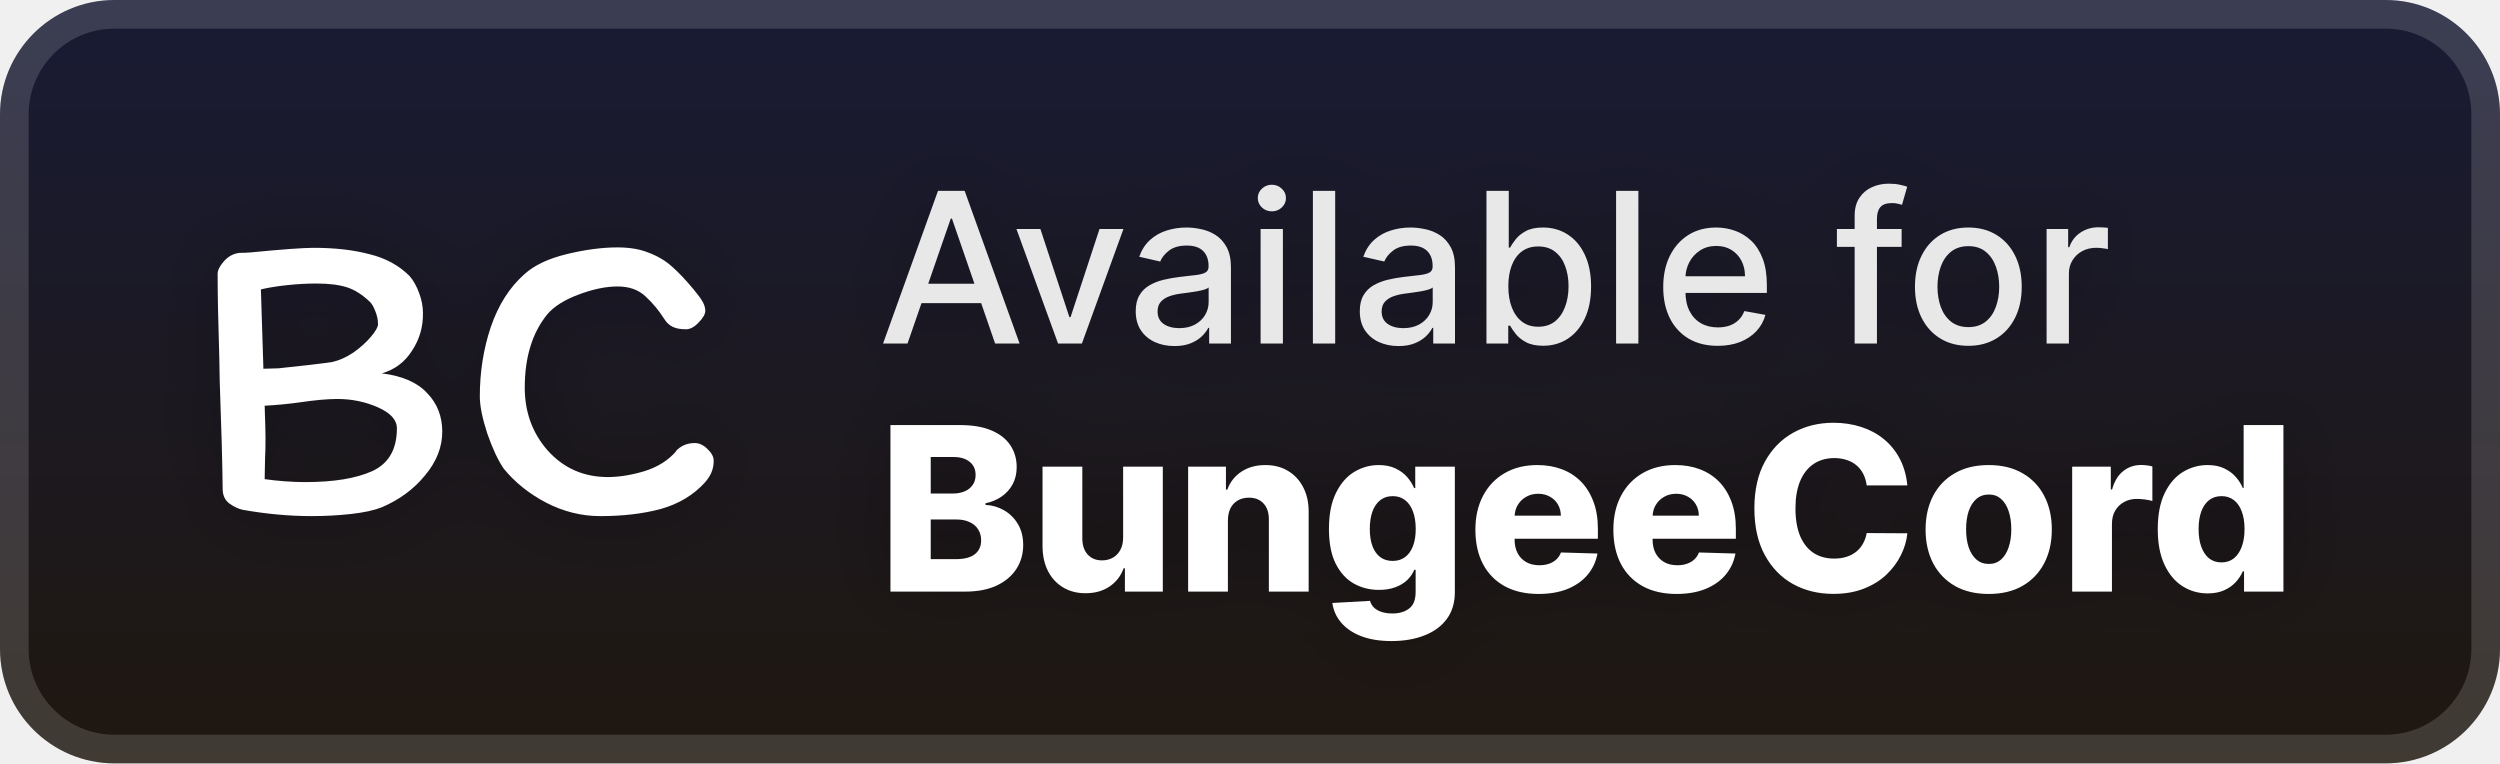
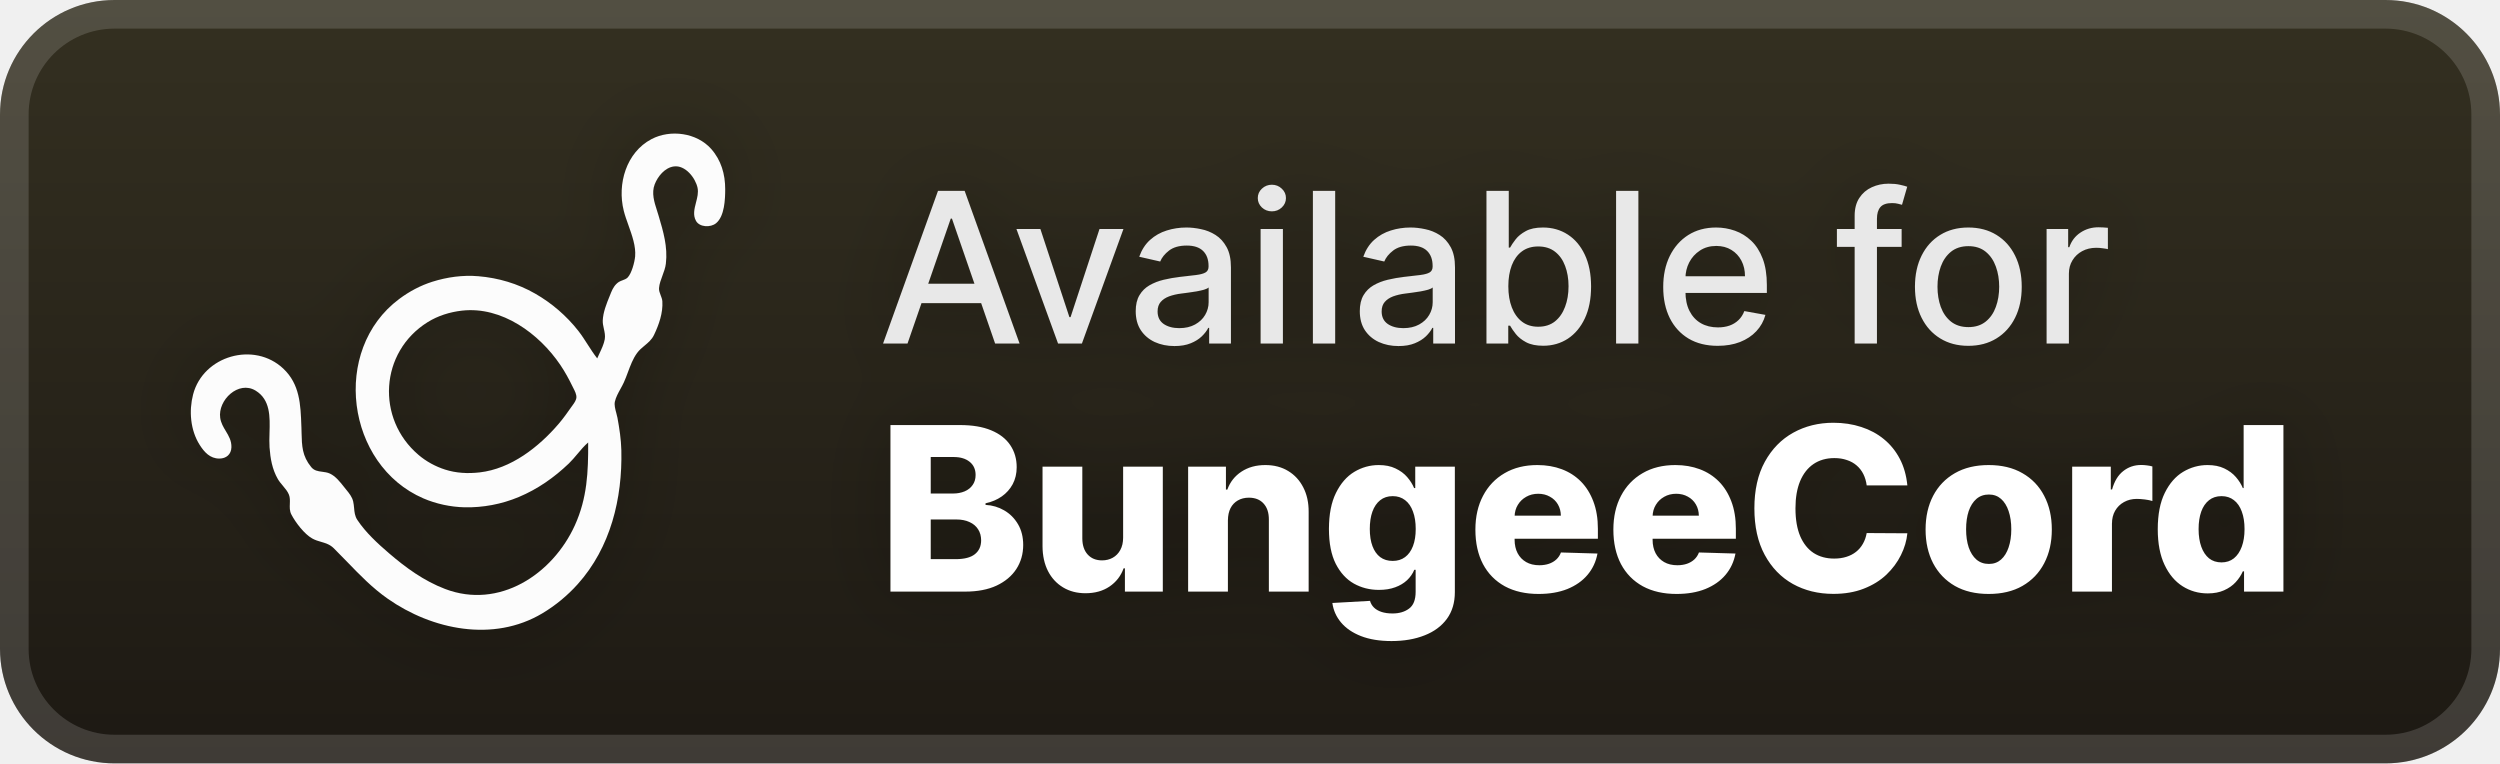
<svg xmlns="http://www.w3.org/2000/svg" width="131" height="40" viewBox="0 0 131 40" fill="none">
  <rect x="-0" y="-6.10352e-05" width="131" height="40" rx="6" fill="url(#paint0_linear_31_6)" />
  <g filter="url(#filter0_d_31_6)">
-     <path d="M20.006 19.564C21.077 19.696 21.869 20.041 22.382 20.598C22.91 21.141 23.174 21.815 23.174 22.622C23.174 23.429 22.873 24.191 22.272 24.91C21.685 25.629 20.93 26.186 20.006 26.582C19.595 26.743 19.053 26.861 18.378 26.934C17.718 27.007 17.036 27.044 16.332 27.044C15.159 27.044 13.956 26.934 12.724 26.714C12.504 26.67 12.269 26.56 12.02 26.384C11.785 26.208 11.668 25.951 11.668 25.614C11.653 24.265 11.602 22.387 11.514 19.982L11.492 18.772C11.433 16.895 11.404 15.421 11.404 14.35C11.404 14.159 11.514 13.939 11.734 13.69C11.969 13.426 12.247 13.279 12.57 13.25C12.761 13.25 12.944 13.243 13.12 13.228C14.777 13.067 15.885 12.986 16.442 12.986C17.542 12.986 18.51 13.096 19.346 13.316C20.197 13.521 20.901 13.903 21.458 14.46C21.663 14.695 21.832 14.995 21.964 15.362C22.096 15.714 22.162 16.059 22.162 16.396C22.177 17.115 21.986 17.775 21.59 18.376C21.209 18.977 20.681 19.373 20.006 19.564ZM16.574 14.856C16.075 14.856 15.555 14.885 15.012 14.944C14.484 15.003 14.037 15.076 13.67 15.164L13.802 19.322L14.594 19.3C15.87 19.168 16.809 19.058 17.41 18.97C17.791 18.882 18.165 18.713 18.532 18.464C18.899 18.2 19.199 17.929 19.434 17.65C19.683 17.357 19.808 17.137 19.808 16.99C19.808 16.77 19.764 16.55 19.676 16.33C19.588 16.095 19.493 15.927 19.39 15.824C18.994 15.443 18.591 15.186 18.18 15.054C17.769 14.922 17.234 14.856 16.574 14.856ZM13.868 25.108C14.616 25.211 15.327 25.262 16.002 25.262C17.483 25.262 18.649 25.071 19.5 24.69C20.365 24.294 20.798 23.546 20.798 22.446C20.798 22.006 20.468 21.639 19.808 21.346C19.148 21.053 18.437 20.906 17.674 20.906C17.161 20.906 16.508 20.965 15.716 21.082C15.085 21.17 14.469 21.229 13.868 21.258C13.897 22.138 13.912 22.695 13.912 22.93C13.912 23.385 13.905 23.729 13.89 23.964L13.868 25.108ZM36.363 15.186C36.583 15.45 36.737 15.663 36.825 15.824C36.913 15.985 36.957 16.139 36.957 16.286C36.957 16.462 36.839 16.667 36.605 16.902C36.385 17.137 36.165 17.254 35.945 17.254C35.651 17.254 35.417 17.21 35.241 17.122C35.065 17.034 34.918 16.895 34.801 16.704C34.522 16.264 34.199 15.875 33.833 15.538C33.466 15.186 32.975 15.01 32.359 15.01C31.757 15.01 31.083 15.149 30.335 15.428C29.587 15.707 29.037 16.051 28.685 16.462C27.893 17.43 27.497 18.713 27.497 20.312C27.497 21.588 27.893 22.681 28.685 23.59C29.521 24.529 30.577 24.998 31.853 24.998C32.439 24.998 33.077 24.895 33.767 24.69C34.471 24.47 35.028 24.118 35.439 23.634H35.417C35.681 23.355 36.011 23.216 36.407 23.216C36.641 23.216 36.861 23.319 37.067 23.524C37.287 23.729 37.397 23.935 37.397 24.14C37.397 24.36 37.36 24.558 37.287 24.734C37.228 24.895 37.111 25.079 36.935 25.284C36.333 25.944 35.563 26.406 34.625 26.67C33.701 26.919 32.645 27.044 31.457 27.044C30.474 27.044 29.528 26.809 28.619 26.34C27.724 25.871 26.983 25.277 26.397 24.558C26.103 24.133 25.817 23.524 25.539 22.732C25.275 21.925 25.143 21.273 25.143 20.774C25.143 19.498 25.333 18.288 25.715 17.144C26.111 15.985 26.697 15.061 27.475 14.372C27.988 13.903 28.729 13.551 29.697 13.316C30.665 13.081 31.552 12.964 32.359 12.964C33.004 12.964 33.554 13.059 34.009 13.25C34.478 13.426 34.881 13.668 35.219 13.976C35.556 14.269 35.937 14.673 36.363 15.186Z" fill="white" />
+     <path fill-rule="evenodd" clip-rule="evenodd" d="M30.795 18.055C30.954 18.302 31.113 18.55 31.294 18.78C31.332 18.689 31.376 18.597 31.42 18.504C31.531 18.267 31.647 18.022 31.691 17.773C31.723 17.59 31.684 17.412 31.644 17.232C31.612 17.088 31.58 16.944 31.585 16.798C31.601 16.361 31.785 15.908 31.954 15.495C31.978 15.435 32.002 15.376 32.025 15.319C32.11 15.107 32.236 14.895 32.434 14.771C32.491 14.736 32.557 14.711 32.623 14.687C32.719 14.651 32.816 14.615 32.887 14.544C33.101 14.326 33.256 13.73 33.282 13.431C33.326 12.908 33.123 12.342 32.93 11.8C32.836 11.538 32.744 11.282 32.684 11.039C32.336 9.647 32.812 7.986 34.141 7.289C35.13 6.77 36.509 6.955 37.261 7.799C37.79 8.393 38 9.128 38 9.907C38 10.432 37.971 11.336 37.516 11.701C37.232 11.929 36.659 11.912 36.47 11.573C36.301 11.27 36.386 10.942 36.471 10.612C36.538 10.354 36.605 10.095 36.553 9.844C36.443 9.32 35.907 8.639 35.311 8.721C34.838 8.785 34.469 9.239 34.307 9.655C34.129 10.111 34.283 10.59 34.429 11.044C34.456 11.127 34.482 11.21 34.506 11.291L34.512 11.31C34.759 12.142 34.993 12.932 34.892 13.808C34.868 14.024 34.79 14.233 34.713 14.44C34.631 14.658 34.55 14.875 34.532 15.098C34.522 15.223 34.57 15.346 34.618 15.471C34.659 15.576 34.7 15.682 34.707 15.791C34.744 16.399 34.529 17.008 34.269 17.553C34.151 17.799 33.965 17.953 33.778 18.108C33.639 18.223 33.498 18.34 33.383 18.497C33.167 18.79 33.032 19.154 32.9 19.51C32.832 19.691 32.766 19.871 32.689 20.038C32.638 20.15 32.576 20.263 32.513 20.377C32.393 20.594 32.271 20.816 32.219 21.045C32.179 21.223 32.24 21.445 32.295 21.649C32.319 21.736 32.342 21.82 32.355 21.895C32.456 22.449 32.545 23.031 32.558 23.594C32.618 26.115 31.997 28.69 30.271 30.611C29.736 31.207 29.105 31.729 28.416 32.14C25.854 33.668 22.646 33.003 20.319 31.374C19.513 30.81 18.853 30.127 18.185 29.436C17.957 29.2 17.729 28.964 17.493 28.731C17.287 28.527 17.06 28.461 16.827 28.393C16.674 28.349 16.519 28.304 16.365 28.218C15.949 27.988 15.486 27.379 15.269 26.961C15.172 26.774 15.18 26.582 15.188 26.393C15.194 26.232 15.2 26.073 15.141 25.922C15.075 25.753 14.947 25.601 14.819 25.449C14.724 25.336 14.629 25.224 14.56 25.104C14.264 24.592 14.165 24.019 14.124 23.437C14.108 23.202 14.115 22.948 14.123 22.687C14.148 21.844 14.175 20.942 13.392 20.467C12.495 19.923 11.405 20.969 11.538 21.895C11.577 22.165 11.705 22.378 11.832 22.589C11.985 22.843 12.135 23.093 12.126 23.437C12.115 23.805 11.861 24.028 11.494 24.029C11.008 24.03 10.705 23.693 10.463 23.311C9.976 22.544 9.894 21.534 10.119 20.668C10.647 18.64 13.317 17.873 14.847 19.318C15.712 20.135 15.751 21.204 15.79 22.304C15.792 22.336 15.793 22.367 15.794 22.398C15.798 22.5 15.8 22.599 15.802 22.694C15.818 23.359 15.83 23.892 16.306 24.474C16.462 24.666 16.666 24.692 16.878 24.72C17.012 24.737 17.15 24.754 17.282 24.814C17.58 24.95 17.813 25.245 18.023 25.511C18.067 25.566 18.109 25.62 18.151 25.671C18.298 25.849 18.449 26.04 18.504 26.269C18.532 26.386 18.543 26.504 18.554 26.62C18.573 26.835 18.593 27.046 18.724 27.244C19.155 27.897 19.791 28.482 20.382 28.989C21.273 29.755 22.216 30.439 23.323 30.862C26.151 31.942 28.954 30.102 30.123 27.527C30.772 26.098 30.829 24.719 30.82 23.185C30.614 23.36 30.436 23.573 30.258 23.785C30.113 23.958 29.968 24.131 29.808 24.285C29.033 25.027 28.174 25.628 27.182 26.044C26.289 26.418 25.306 26.605 24.336 26.582C23.609 26.565 22.851 26.402 22.185 26.115C18.139 24.367 17.335 18.342 20.92 15.666C21.448 15.272 22.03 14.961 22.659 14.762C23.435 14.518 24.253 14.406 25.063 14.474C26.112 14.561 27.121 14.86 28.036 15.382C28.902 15.875 29.685 16.55 30.299 17.332C30.48 17.563 30.638 17.809 30.795 18.055ZM22.406 16.882C22.947 16.544 23.576 16.348 24.209 16.277C26.299 16.041 28.257 17.487 29.364 19.126C29.609 19.487 29.814 19.867 30.005 20.259C30.018 20.286 30.032 20.314 30.047 20.343C30.124 20.492 30.213 20.667 30.204 20.825C30.195 20.972 30.092 21.115 30.003 21.238C29.988 21.258 29.974 21.278 29.96 21.297C29.743 21.608 29.521 21.921 29.274 22.21C28.232 23.426 26.779 24.568 25.127 24.755C24.523 24.823 23.906 24.794 23.324 24.607C22.818 24.445 22.335 24.182 21.932 23.839C19.699 21.944 19.896 18.45 22.406 16.882Z" fill="#FCFCFC" />
  </g>
  <g filter="url(#filter1_d_31_6)">
    <path d="M47.554 18H46.273L49.152 10H50.547L53.425 18H52.144L49.882 11.453H49.82L47.554 18ZM47.769 14.867H51.925V15.883H47.769V14.867ZM58.868 12L56.692 18H55.442L53.262 12H54.516L56.036 16.617H56.098L57.614 12H58.868ZM61.54 18.133C61.16 18.133 60.816 18.062 60.508 17.922C60.201 17.779 59.958 17.572 59.778 17.301C59.601 17.03 59.512 16.698 59.512 16.305C59.512 15.966 59.577 15.687 59.708 15.469C59.838 15.25 60.014 15.077 60.235 14.949C60.456 14.822 60.704 14.725 60.977 14.66C61.251 14.595 61.529 14.546 61.813 14.512C62.172 14.47 62.464 14.436 62.688 14.41C62.912 14.381 63.075 14.336 63.176 14.273C63.278 14.211 63.329 14.109 63.329 13.969V13.941C63.329 13.6 63.232 13.336 63.04 13.148C62.85 12.961 62.566 12.867 62.188 12.867C61.795 12.867 61.485 12.954 61.258 13.129C61.035 13.301 60.88 13.492 60.794 13.703L59.696 13.453C59.826 13.088 60.016 12.794 60.266 12.57C60.519 12.344 60.809 12.18 61.137 12.078C61.465 11.974 61.81 11.922 62.172 11.922C62.412 11.922 62.666 11.95 62.934 12.008C63.205 12.062 63.458 12.164 63.692 12.312C63.929 12.461 64.123 12.673 64.274 12.949C64.425 13.223 64.501 13.578 64.501 14.016V18H63.36V17.18H63.313C63.238 17.331 63.124 17.479 62.973 17.625C62.822 17.771 62.628 17.892 62.391 17.988C62.154 18.085 61.87 18.133 61.54 18.133ZM61.794 17.195C62.117 17.195 62.392 17.131 62.622 17.004C62.853 16.876 63.029 16.71 63.149 16.504C63.271 16.296 63.333 16.073 63.333 15.836V15.062C63.291 15.104 63.21 15.143 63.09 15.18C62.973 15.213 62.839 15.243 62.688 15.27C62.537 15.293 62.39 15.315 62.247 15.336C62.103 15.354 61.984 15.37 61.887 15.383C61.661 15.411 61.454 15.46 61.266 15.527C61.081 15.595 60.933 15.693 60.821 15.82C60.712 15.945 60.657 16.112 60.657 16.32C60.657 16.609 60.764 16.828 60.977 16.977C61.191 17.122 61.463 17.195 61.794 17.195ZM66.056 18V12H67.224V18H66.056ZM66.646 11.074C66.443 11.074 66.269 11.006 66.123 10.871C65.979 10.733 65.908 10.569 65.908 10.379C65.908 10.186 65.979 10.022 66.123 9.887C66.269 9.749 66.443 9.68 66.646 9.68C66.849 9.68 67.022 9.749 67.166 9.887C67.311 10.022 67.384 10.186 67.384 10.379C67.384 10.569 67.311 10.733 67.166 10.871C67.022 11.006 66.849 11.074 66.646 11.074ZM69.963 10V18H68.796V10H69.963ZM73.281 18.133C72.901 18.133 72.557 18.062 72.25 17.922C71.942 17.779 71.699 17.572 71.519 17.301C71.342 17.03 71.254 16.698 71.254 16.305C71.254 15.966 71.319 15.687 71.449 15.469C71.579 15.25 71.755 15.077 71.976 14.949C72.198 14.822 72.445 14.725 72.718 14.66C72.992 14.595 73.27 14.546 73.554 14.512C73.914 14.47 74.205 14.436 74.429 14.41C74.653 14.381 74.816 14.336 74.918 14.273C75.019 14.211 75.07 14.109 75.07 13.969V13.941C75.07 13.6 74.974 13.336 74.781 13.148C74.591 12.961 74.307 12.867 73.929 12.867C73.536 12.867 73.226 12.954 73 13.129C72.776 13.301 72.621 13.492 72.535 13.703L71.437 13.453C71.567 13.088 71.757 12.794 72.007 12.57C72.26 12.344 72.55 12.18 72.879 12.078C73.207 11.974 73.552 11.922 73.914 11.922C74.153 11.922 74.407 11.95 74.675 12.008C74.946 12.062 75.199 12.164 75.433 12.312C75.67 12.461 75.864 12.673 76.015 12.949C76.166 13.223 76.242 13.578 76.242 14.016V18H75.101V17.18H75.054C74.979 17.331 74.865 17.479 74.715 17.625C74.563 17.771 74.369 17.892 74.132 17.988C73.895 18.085 73.612 18.133 73.281 18.133ZM73.535 17.195C73.858 17.195 74.134 17.131 74.363 17.004C74.595 16.876 74.77 16.71 74.89 16.504C75.013 16.296 75.074 16.073 75.074 15.836V15.062C75.032 15.104 74.951 15.143 74.832 15.18C74.715 15.213 74.58 15.243 74.429 15.27C74.278 15.293 74.131 15.315 73.988 15.336C73.845 15.354 73.725 15.37 73.629 15.383C73.402 15.411 73.195 15.46 73.007 15.527C72.823 15.595 72.674 15.693 72.562 15.82C72.453 15.945 72.398 16.112 72.398 16.32C72.398 16.609 72.505 16.828 72.718 16.977C72.932 17.122 73.204 17.195 73.535 17.195ZM77.891 18V10H79.059V12.973H79.129C79.197 12.848 79.295 12.703 79.422 12.539C79.55 12.375 79.727 12.232 79.954 12.109C80.18 11.984 80.48 11.922 80.852 11.922C81.337 11.922 81.769 12.044 82.149 12.289C82.529 12.534 82.827 12.887 83.044 13.348C83.262 13.809 83.372 14.363 83.372 15.012C83.372 15.66 83.264 16.216 83.047 16.68C82.831 17.141 82.534 17.496 82.157 17.746C81.779 17.993 81.348 18.117 80.864 18.117C80.499 18.117 80.201 18.056 79.969 17.933C79.74 17.811 79.561 17.668 79.43 17.504C79.3 17.34 79.2 17.194 79.129 17.066H79.032V18H77.891ZM79.036 15C79.036 15.422 79.097 15.792 79.219 16.109C79.342 16.427 79.519 16.676 79.751 16.855C79.982 17.032 80.266 17.121 80.602 17.121C80.951 17.121 81.243 17.029 81.477 16.844C81.712 16.656 81.889 16.402 82.008 16.082C82.131 15.762 82.192 15.401 82.192 15C82.192 14.604 82.132 14.249 82.012 13.934C81.895 13.618 81.718 13.37 81.481 13.187C81.247 13.005 80.954 12.914 80.602 12.914C80.264 12.914 79.977 13.001 79.743 13.176C79.511 13.35 79.335 13.594 79.215 13.906C79.096 14.219 79.036 14.583 79.036 15ZM85.851 10V18H84.683V10H85.851ZM90.008 18.121C89.417 18.121 88.908 17.995 88.481 17.742C88.057 17.487 87.728 17.129 87.497 16.668C87.267 16.204 87.153 15.661 87.153 15.039C87.153 14.424 87.267 13.883 87.497 13.414C87.728 12.945 88.051 12.579 88.465 12.316C88.882 12.053 89.369 11.922 89.926 11.922C90.265 11.922 90.593 11.978 90.911 12.09C91.228 12.202 91.514 12.377 91.766 12.617C92.019 12.857 92.218 13.168 92.364 13.551C92.51 13.931 92.583 14.393 92.583 14.937V15.351H87.813V14.476H91.438C91.438 14.169 91.376 13.897 91.251 13.66C91.126 13.421 90.95 13.232 90.723 13.094C90.499 12.956 90.236 12.887 89.934 12.887C89.606 12.887 89.32 12.967 89.075 13.129C88.833 13.288 88.645 13.496 88.512 13.754C88.382 14.009 88.317 14.286 88.317 14.586V15.27C88.317 15.671 88.387 16.012 88.528 16.293C88.671 16.574 88.87 16.789 89.126 16.937C89.381 17.083 89.679 17.156 90.02 17.156C90.242 17.156 90.443 17.125 90.626 17.062C90.808 16.997 90.965 16.901 91.098 16.773C91.231 16.646 91.333 16.488 91.403 16.301L92.508 16.5C92.42 16.826 92.261 17.111 92.032 17.355C91.805 17.598 91.52 17.786 91.176 17.922C90.835 18.055 90.446 18.121 90.008 18.121ZM99.645 12V12.937H96.254V12H99.645ZM97.184 18V11.305C97.184 10.93 97.266 10.618 97.43 10.371C97.594 10.121 97.812 9.935 98.083 9.812C98.353 9.687 98.648 9.625 98.965 9.625C99.2 9.625 99.4 9.644 99.567 9.684C99.734 9.72 99.857 9.754 99.938 9.785L99.665 10.73C99.61 10.715 99.54 10.697 99.454 10.676C99.368 10.652 99.264 10.641 99.141 10.641C98.857 10.641 98.654 10.711 98.532 10.851C98.412 10.992 98.352 11.195 98.352 11.461V18H97.184ZM103.141 18.121C102.579 18.121 102.088 17.992 101.669 17.734C101.249 17.477 100.924 17.116 100.692 16.652C100.46 16.189 100.344 15.647 100.344 15.027C100.344 14.405 100.46 13.861 100.692 13.395C100.924 12.928 101.249 12.566 101.669 12.309C102.088 12.051 102.579 11.922 103.141 11.922C103.704 11.922 104.195 12.051 104.614 12.309C105.033 12.566 105.359 12.928 105.59 13.395C105.822 13.861 105.938 14.405 105.938 15.027C105.938 15.647 105.822 16.189 105.59 16.652C105.359 17.116 105.033 17.477 104.614 17.734C104.195 17.992 103.704 18.121 103.141 18.121ZM103.145 17.141C103.51 17.141 103.812 17.044 104.051 16.852C104.291 16.659 104.468 16.402 104.583 16.082C104.7 15.762 104.758 15.409 104.758 15.023C104.758 14.641 104.7 14.289 104.583 13.969C104.468 13.646 104.291 13.387 104.051 13.191C103.812 12.996 103.51 12.898 103.145 12.898C102.778 12.898 102.473 12.996 102.231 13.191C101.991 13.387 101.813 13.646 101.696 13.969C101.581 14.289 101.524 14.641 101.524 15.023C101.524 15.409 101.581 15.762 101.696 16.082C101.813 16.402 101.991 16.659 102.231 16.852C102.473 17.044 102.778 17.141 103.145 17.141ZM107.242 18V12H108.371V12.953H108.433C108.543 12.63 108.735 12.376 109.011 12.191C109.29 12.004 109.605 11.91 109.957 11.91C110.03 11.91 110.116 11.913 110.214 11.918C110.316 11.923 110.395 11.93 110.453 11.937V13.055C110.406 13.042 110.323 13.027 110.203 13.012C110.083 12.993 109.963 12.984 109.843 12.984C109.567 12.984 109.321 13.043 109.105 13.16C108.892 13.275 108.722 13.435 108.597 13.641C108.472 13.844 108.41 14.075 108.41 14.336V18H107.242Z" fill="#E8E8E8" />
    <path d="M46.66 31V22.273H50.299C50.953 22.273 51.5 22.365 51.94 22.55C52.383 22.734 52.715 22.993 52.937 23.325C53.162 23.658 53.274 24.043 53.274 24.48C53.274 24.812 53.204 25.109 53.065 25.371C52.926 25.629 52.734 25.844 52.49 26.014C52.245 26.185 51.963 26.304 51.642 26.372V26.457C51.994 26.474 52.319 26.57 52.617 26.743C52.919 26.916 53.16 27.158 53.342 27.467C53.524 27.774 53.615 28.138 53.615 28.558C53.615 29.027 53.495 29.446 53.257 29.815C53.018 30.182 52.673 30.471 52.221 30.685C51.77 30.895 51.221 31 50.576 31H46.66ZM48.77 29.3H50.074C50.531 29.3 50.867 29.213 51.083 29.04C51.302 28.866 51.412 28.625 51.412 28.315C51.412 28.091 51.359 27.898 51.254 27.736C51.149 27.571 51 27.445 50.806 27.357C50.613 27.266 50.382 27.22 50.112 27.22H48.77V29.3ZM48.77 25.861H49.937C50.167 25.861 50.372 25.822 50.551 25.746C50.73 25.669 50.869 25.558 50.968 25.413C51.071 25.268 51.122 25.094 51.122 24.889C51.122 24.596 51.018 24.366 50.811 24.199C50.603 24.031 50.324 23.947 49.971 23.947H48.77V25.861ZM58.852 28.175V24.454H60.931V31H58.946V29.781H58.877C58.733 30.182 58.485 30.5 58.136 30.736C57.789 30.969 57.37 31.085 56.879 31.085C56.433 31.085 56.041 30.983 55.703 30.778C55.365 30.574 55.102 30.288 54.914 29.922C54.727 29.552 54.632 29.121 54.629 28.626V24.454H56.713V28.217C56.715 28.572 56.809 28.852 56.994 29.057C57.179 29.261 57.43 29.364 57.748 29.364C57.956 29.364 58.142 29.318 58.306 29.227C58.474 29.134 58.606 28.998 58.703 28.822C58.802 28.643 58.852 28.427 58.852 28.175ZM64.342 27.267V31H62.258V24.454H64.239V25.656H64.312C64.457 25.256 64.704 24.942 65.053 24.714C65.403 24.484 65.819 24.369 66.302 24.369C66.762 24.369 67.161 24.473 67.499 24.68C67.84 24.885 68.104 25.172 68.292 25.541C68.482 25.908 68.576 26.337 68.573 26.828V31H66.489V27.237C66.492 26.873 66.4 26.589 66.212 26.385C66.028 26.18 65.771 26.078 65.441 26.078C65.222 26.078 65.029 26.126 64.862 26.223C64.697 26.317 64.569 26.452 64.478 26.628C64.39 26.804 64.344 27.017 64.342 27.267ZM72.914 33.591C72.292 33.591 71.76 33.504 71.316 33.331C70.873 33.158 70.525 32.92 70.272 32.619C70.019 32.318 69.868 31.977 69.816 31.596L71.789 31.486C71.826 31.619 71.894 31.736 71.994 31.835C72.096 31.935 72.228 32.011 72.39 32.065C72.555 32.119 72.748 32.146 72.97 32.146C73.319 32.146 73.608 32.061 73.835 31.891C74.065 31.723 74.18 31.429 74.18 31.009V29.858H74.108C74.025 30.06 73.9 30.24 73.733 30.399C73.565 30.558 73.356 30.683 73.106 30.774C72.859 30.865 72.575 30.91 72.254 30.91C71.777 30.91 71.339 30.8 70.941 30.578C70.546 30.354 70.23 30.007 69.991 29.538C69.755 29.067 69.637 28.46 69.637 27.719C69.637 26.954 69.76 26.325 70.004 25.831C70.248 25.334 70.568 24.966 70.963 24.727C71.36 24.489 71.788 24.369 72.245 24.369C72.589 24.369 72.883 24.429 73.127 24.548C73.375 24.665 73.578 24.815 73.737 25C73.896 25.185 74.017 25.376 74.099 25.575H74.159V24.454H76.234V31.026C76.234 31.579 76.095 32.047 75.816 32.428C75.538 32.808 75.149 33.096 74.649 33.292C74.149 33.491 73.571 33.591 72.914 33.591ZM72.978 29.393C73.231 29.393 73.447 29.327 73.626 29.193C73.805 29.06 73.943 28.868 74.039 28.618C74.136 28.368 74.184 28.068 74.184 27.719C74.184 27.364 74.136 27.058 74.039 26.802C73.946 26.544 73.808 26.345 73.626 26.206C73.447 26.067 73.231 25.997 72.978 25.997C72.72 25.997 72.501 26.068 72.322 26.21C72.143 26.352 72.007 26.552 71.913 26.811C71.822 27.067 71.777 27.369 71.777 27.719C71.777 28.068 71.823 28.368 71.917 28.618C72.011 28.868 72.146 29.06 72.322 29.193C72.501 29.327 72.72 29.393 72.978 29.393ZM80.622 31.123C79.938 31.123 79.347 30.989 78.849 30.719C78.355 30.446 77.974 30.058 77.707 29.555C77.443 29.05 77.311 28.449 77.311 27.753C77.311 27.077 77.445 26.486 77.712 25.98C77.979 25.471 78.355 25.077 78.841 24.795C79.327 24.511 79.899 24.369 80.558 24.369C81.024 24.369 81.45 24.442 81.837 24.587C82.223 24.732 82.557 24.946 82.838 25.23C83.119 25.514 83.338 25.865 83.494 26.283C83.65 26.697 83.729 27.173 83.729 27.71V28.23H78.04V27.02H81.79C81.787 26.798 81.734 26.601 81.632 26.427C81.53 26.254 81.389 26.119 81.21 26.023C81.034 25.923 80.831 25.873 80.601 25.873C80.368 25.873 80.159 25.926 79.974 26.031C79.79 26.134 79.643 26.274 79.535 26.453C79.427 26.629 79.371 26.829 79.365 27.054V28.285C79.365 28.552 79.418 28.787 79.523 28.989C79.628 29.187 79.777 29.342 79.97 29.453C80.163 29.564 80.393 29.619 80.66 29.619C80.845 29.619 81.013 29.594 81.163 29.543C81.314 29.491 81.443 29.416 81.551 29.317C81.659 29.217 81.74 29.095 81.794 28.95L83.707 29.006C83.628 29.435 83.453 29.808 83.183 30.126C82.916 30.442 82.565 30.687 82.131 30.864C81.696 31.037 81.193 31.123 80.622 31.123ZM87.853 31.123C87.168 31.123 86.577 30.989 86.08 30.719C85.586 30.446 85.205 30.058 84.938 29.555C84.674 29.05 84.541 28.449 84.541 27.753C84.541 27.077 84.675 26.486 84.942 25.98C85.209 25.471 85.586 25.077 86.071 24.795C86.557 24.511 87.13 24.369 87.789 24.369C88.255 24.369 88.681 24.442 89.067 24.587C89.454 24.732 89.787 24.946 90.069 25.23C90.35 25.514 90.569 25.865 90.725 26.283C90.881 26.697 90.959 27.173 90.959 27.71V28.23H85.27V27.02H89.02C89.017 26.798 88.965 26.601 88.862 26.427C88.76 26.254 88.62 26.119 88.441 26.023C88.264 25.923 88.061 25.873 87.831 25.873C87.598 25.873 87.389 25.926 87.205 26.031C87.02 26.134 86.874 26.274 86.766 26.453C86.658 26.629 86.601 26.829 86.596 27.054V28.285C86.596 28.552 86.648 28.787 86.753 28.989C86.858 29.187 87.007 29.342 87.201 29.453C87.394 29.564 87.624 29.619 87.891 29.619C88.076 29.619 88.243 29.594 88.394 29.543C88.544 29.491 88.674 29.416 88.782 29.317C88.889 29.217 88.971 29.095 89.025 28.95L90.938 29.006C90.858 29.435 90.684 29.808 90.414 30.126C90.147 30.442 89.796 30.687 89.361 30.864C88.927 31.037 88.424 31.123 87.853 31.123ZM99.945 25.435H97.815C97.786 25.216 97.728 25.018 97.64 24.842C97.552 24.666 97.435 24.516 97.29 24.391C97.146 24.266 96.974 24.17 96.775 24.105C96.579 24.037 96.362 24.003 96.123 24.003C95.7 24.003 95.335 24.107 95.028 24.314C94.724 24.521 94.489 24.821 94.325 25.213C94.163 25.605 94.082 26.079 94.082 26.636C94.082 27.216 94.164 27.702 94.329 28.094C94.496 28.483 94.731 28.777 95.032 28.976C95.336 29.172 95.695 29.27 96.11 29.27C96.343 29.27 96.555 29.24 96.745 29.18C96.938 29.121 97.107 29.034 97.252 28.92C97.4 28.804 97.521 28.663 97.614 28.498C97.711 28.331 97.778 28.142 97.815 27.932L99.945 27.945C99.908 28.331 99.796 28.712 99.609 29.087C99.424 29.462 99.17 29.804 98.846 30.114C98.522 30.42 98.127 30.665 97.661 30.846C97.198 31.028 96.667 31.119 96.067 31.119C95.278 31.119 94.57 30.946 93.945 30.599C93.323 30.25 92.832 29.741 92.471 29.074C92.11 28.406 91.93 27.594 91.93 26.636C91.93 25.676 92.113 24.862 92.479 24.195C92.846 23.527 93.342 23.02 93.967 22.673C94.592 22.327 95.292 22.153 96.067 22.153C96.596 22.153 97.085 22.227 97.533 22.375C97.982 22.52 98.377 22.733 98.718 23.014C99.059 23.293 99.336 23.635 99.549 24.041C99.762 24.447 99.894 24.912 99.945 25.435ZM104.208 31.123C103.52 31.123 102.929 30.983 102.435 30.702C101.944 30.418 101.564 30.023 101.297 29.517C101.033 29.009 100.901 28.419 100.901 27.748C100.901 27.075 101.033 26.486 101.297 25.98C101.564 25.471 101.944 25.077 102.435 24.795C102.929 24.511 103.52 24.369 104.208 24.369C104.895 24.369 105.485 24.511 105.976 24.795C106.47 25.077 106.85 25.471 107.114 25.98C107.381 26.486 107.515 27.075 107.515 27.748C107.515 28.419 107.381 29.009 107.114 29.517C106.85 30.023 106.47 30.418 105.976 30.702C105.485 30.983 104.895 31.123 104.208 31.123ZM104.22 29.551C104.47 29.551 104.682 29.474 104.855 29.321C105.029 29.168 105.161 28.954 105.252 28.682C105.345 28.409 105.392 28.094 105.392 27.736C105.392 27.372 105.345 27.054 105.252 26.781C105.161 26.509 105.029 26.295 104.855 26.142C104.682 25.989 104.47 25.912 104.22 25.912C103.962 25.912 103.743 25.989 103.564 26.142C103.388 26.295 103.253 26.509 103.159 26.781C103.069 27.054 103.023 27.372 103.023 27.736C103.023 28.094 103.069 28.409 103.159 28.682C103.253 28.954 103.388 29.168 103.564 29.321C103.743 29.474 103.962 29.551 104.22 29.551ZM108.582 31V24.454H110.606V25.648H110.674C110.794 25.216 110.988 24.895 111.258 24.685C111.528 24.471 111.842 24.365 112.2 24.365C112.296 24.365 112.396 24.372 112.498 24.386C112.6 24.398 112.696 24.416 112.784 24.442V26.253C112.684 26.219 112.554 26.192 112.392 26.172C112.233 26.152 112.091 26.142 111.966 26.142C111.718 26.142 111.495 26.197 111.296 26.308C111.1 26.416 110.946 26.568 110.832 26.764C110.721 26.957 110.666 27.185 110.666 27.446V31H108.582ZM115.684 31.094C115.201 31.094 114.762 30.969 114.367 30.719C113.972 30.469 113.657 30.094 113.421 29.594C113.185 29.094 113.067 28.473 113.067 27.732C113.067 26.962 113.189 26.328 113.434 25.831C113.678 25.334 113.997 24.966 114.392 24.727C114.79 24.489 115.218 24.369 115.675 24.369C116.019 24.369 116.313 24.429 116.557 24.548C116.801 24.665 117.003 24.815 117.162 25C117.321 25.185 117.442 25.376 117.524 25.575H117.567V22.273H119.651V31H117.588V29.939H117.524C117.436 30.141 117.311 30.329 117.149 30.506C116.988 30.682 116.784 30.824 116.54 30.932C116.299 31.04 116.013 31.094 115.684 31.094ZM116.408 29.47C116.661 29.47 116.877 29.399 117.056 29.257C117.235 29.112 117.372 28.909 117.469 28.648C117.566 28.386 117.614 28.079 117.614 27.727C117.614 27.369 117.566 27.061 117.469 26.802C117.375 26.544 117.238 26.345 117.056 26.206C116.877 26.067 116.661 25.997 116.408 25.997C116.149 25.997 115.931 26.068 115.752 26.21C115.573 26.352 115.436 26.552 115.343 26.811C115.252 27.07 115.206 27.375 115.206 27.727C115.206 28.079 115.253 28.386 115.347 28.648C115.441 28.909 115.576 29.112 115.752 29.257C115.931 29.399 116.149 29.47 116.408 29.47Z" fill="white" />
  </g>
  <rect x="0.75" y="0.75" width="129.5" height="38.5" rx="5.25" stroke="white" stroke-opacity="0.15" stroke-width="1.5" />
  <defs>
    <filter id="filter0_d_31_6" x="6" y="2" width="36" height="36" filterUnits="userSpaceOnUse" color-interpolation-filters="sRGB">
      <feFlood flood-opacity="0" result="BackgroundImageFix" />
      <feColorMatrix in="SourceAlpha" type="matrix" values="0 0 0 0 0 0 0 0 0 0 0 0 0 0 0 0 0 0 127 0" result="hardAlpha" />
      <feOffset />
      <feGaussianBlur stdDeviation="2" />
      <feComposite in2="hardAlpha" operator="out" />
      <feColorMatrix type="matrix" values="0 0 0 0 0 0 0 0 0 0 0 0 0 0 0 0 0 0 0.25 0" />
      <feBlend mode="normal" in2="BackgroundImageFix" result="effect1_dropShadow_31_6" />
      <feBlend mode="normal" in="SourceGraphic" in2="effect1_dropShadow_31_6" result="shape" />
    </filter>
    <filter id="filter1_d_31_6" x="42" y="3" width="83" height="34.591" filterUnits="userSpaceOnUse" color-interpolation-filters="sRGB">
      <feFlood flood-opacity="0" result="BackgroundImageFix" />
      <feColorMatrix in="SourceAlpha" type="matrix" values="0 0 0 0 0 0 0 0 0 0 0 0 0 0 0 0 0 0 127 0" result="hardAlpha" />
      <feOffset />
      <feGaussianBlur stdDeviation="2" />
      <feComposite in2="hardAlpha" operator="out" />
      <feColorMatrix type="matrix" values="0 0 0 0 0 0 0 0 0 0 0 0 0 0 0 0 0 0 0.25 0" />
      <feBlend mode="normal" in2="BackgroundImageFix" result="effect1_dropShadow_31_6" />
      <feBlend mode="normal" in="SourceGraphic" in2="effect1_dropShadow_31_6" result="shape" />
    </filter>
    <linearGradient id="paint0_linear_31_6" x1="65.5" y1="-6.10351e-05" x2="65.5" y2="40" gradientUnits="userSpaceOnUse">
-       <stop stop-color="#191B35" />
-       <stop offset="1" stop-color="#1F170F" />
+       <stop stop-color="#343021" />
+       <stop offset="1" stop-color="#1D1913" />
    </linearGradient>
  </defs>
</svg>
